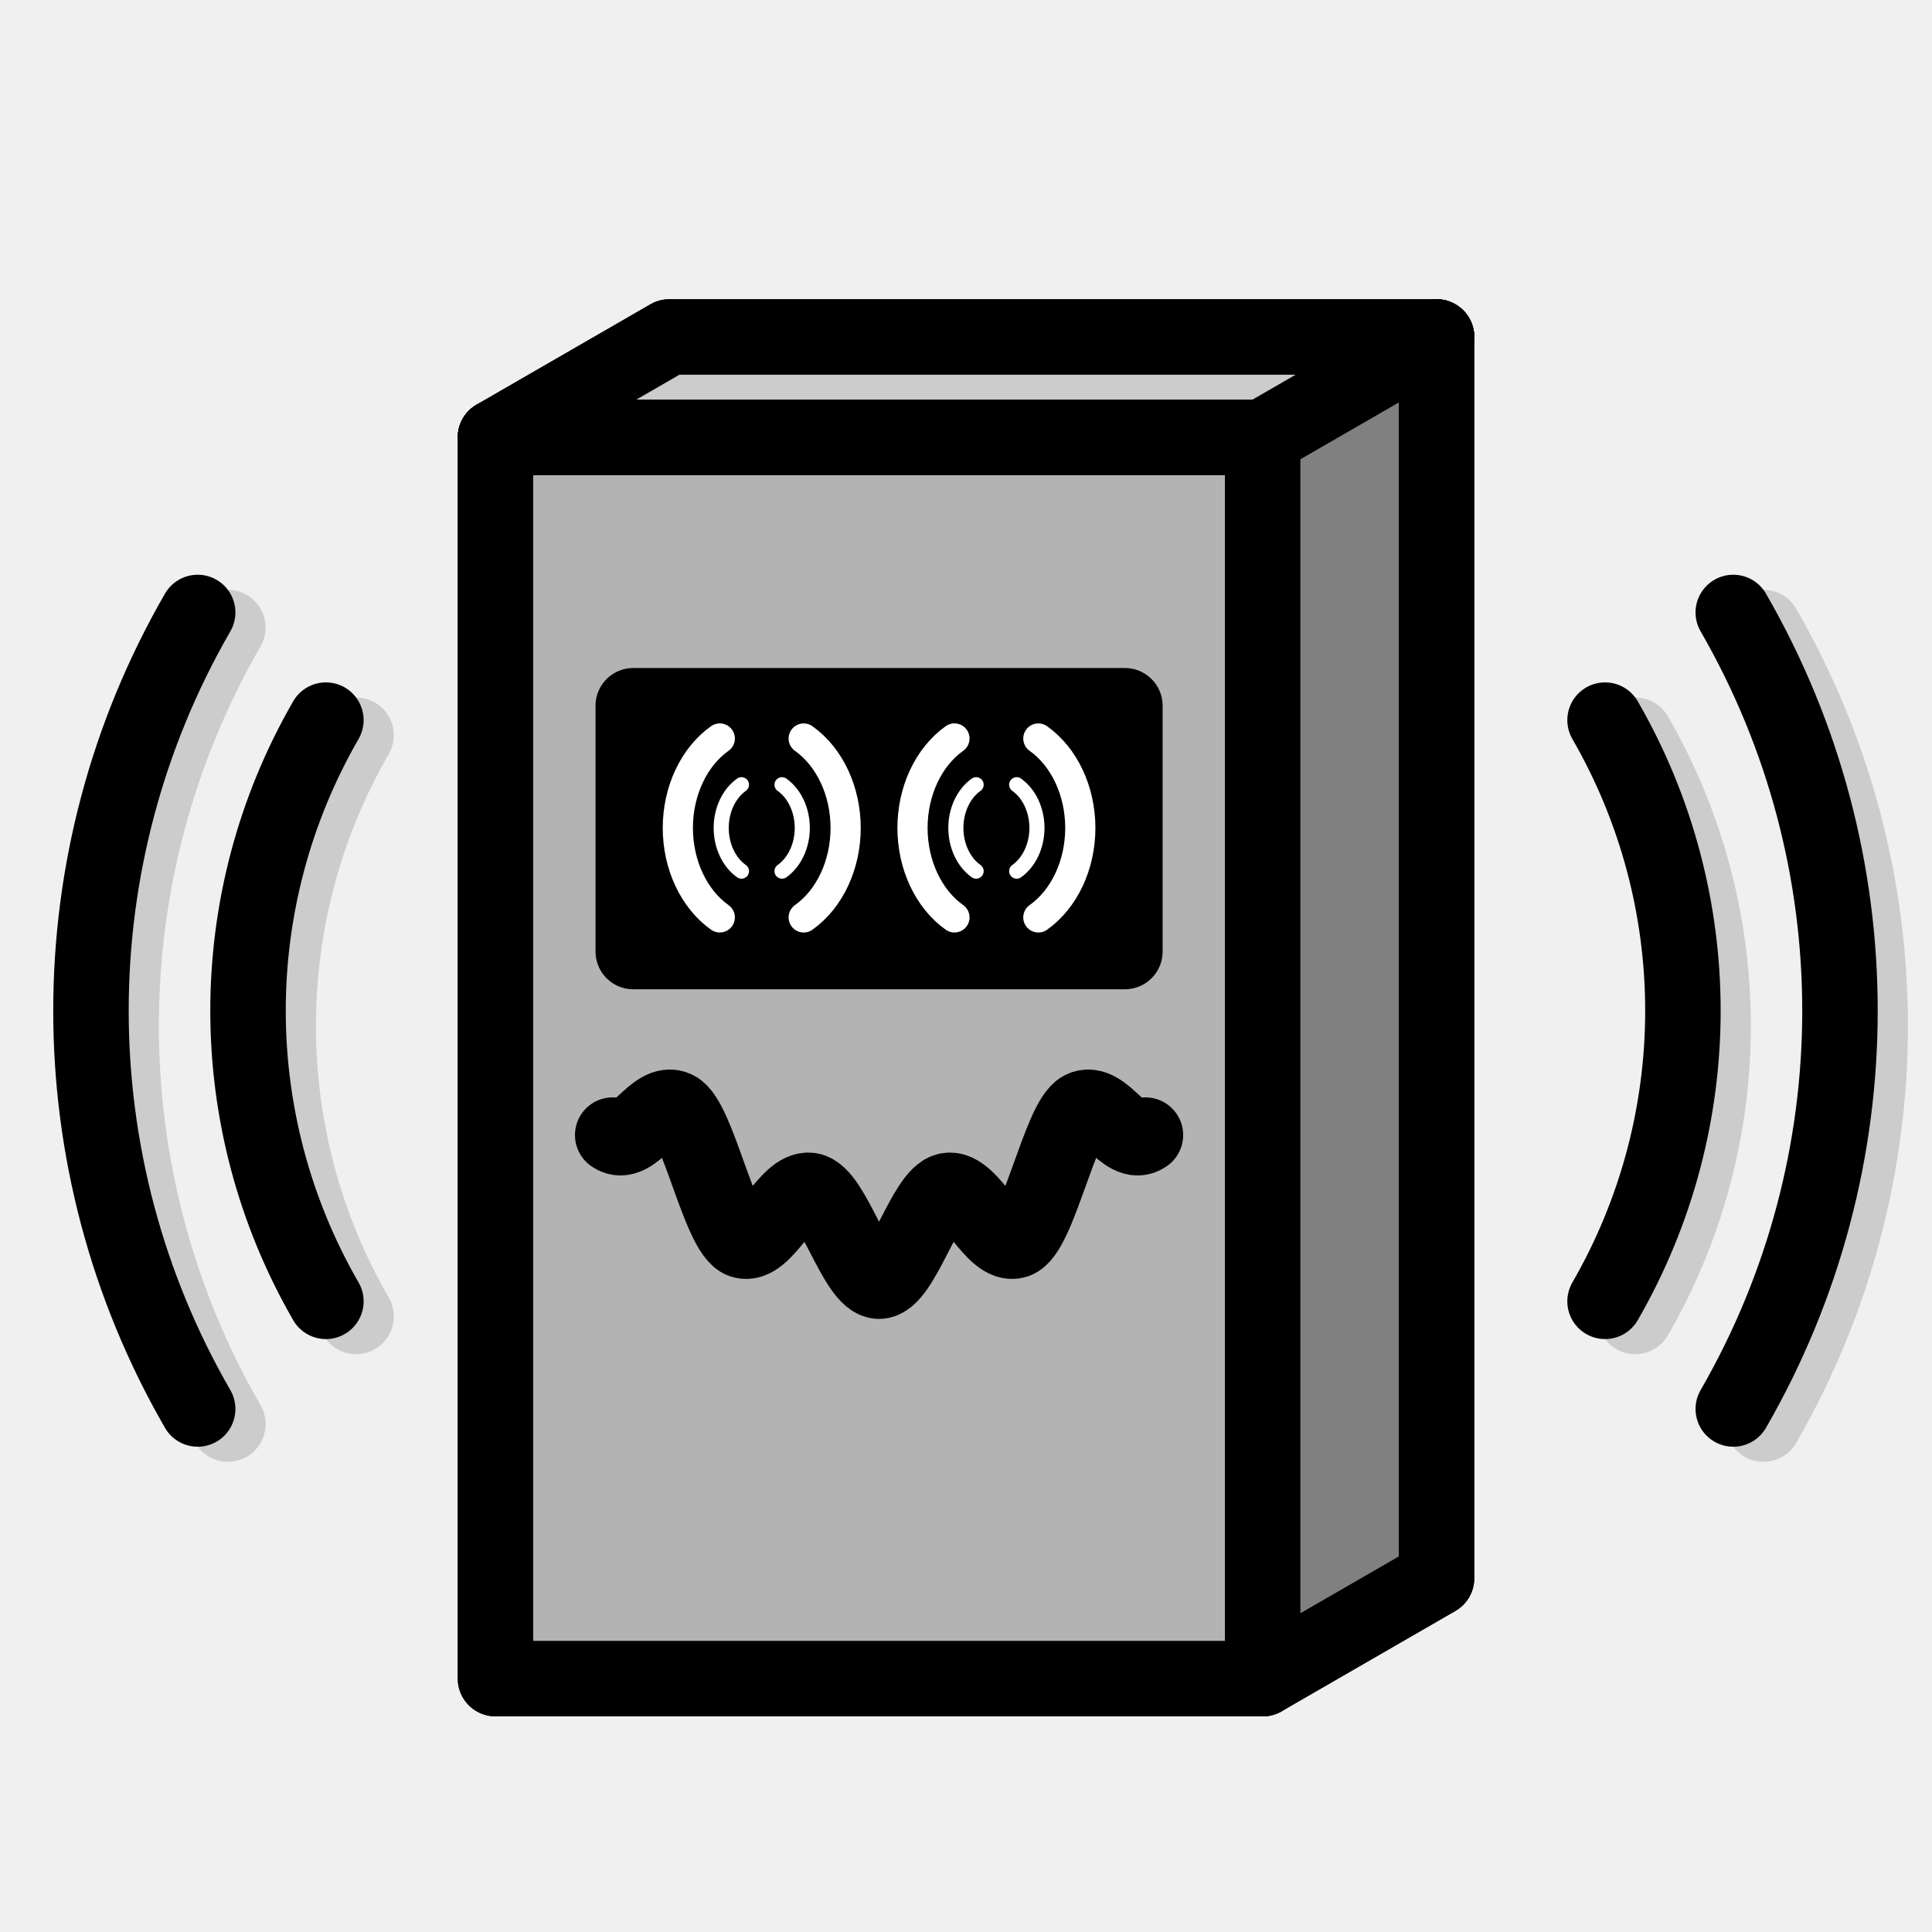
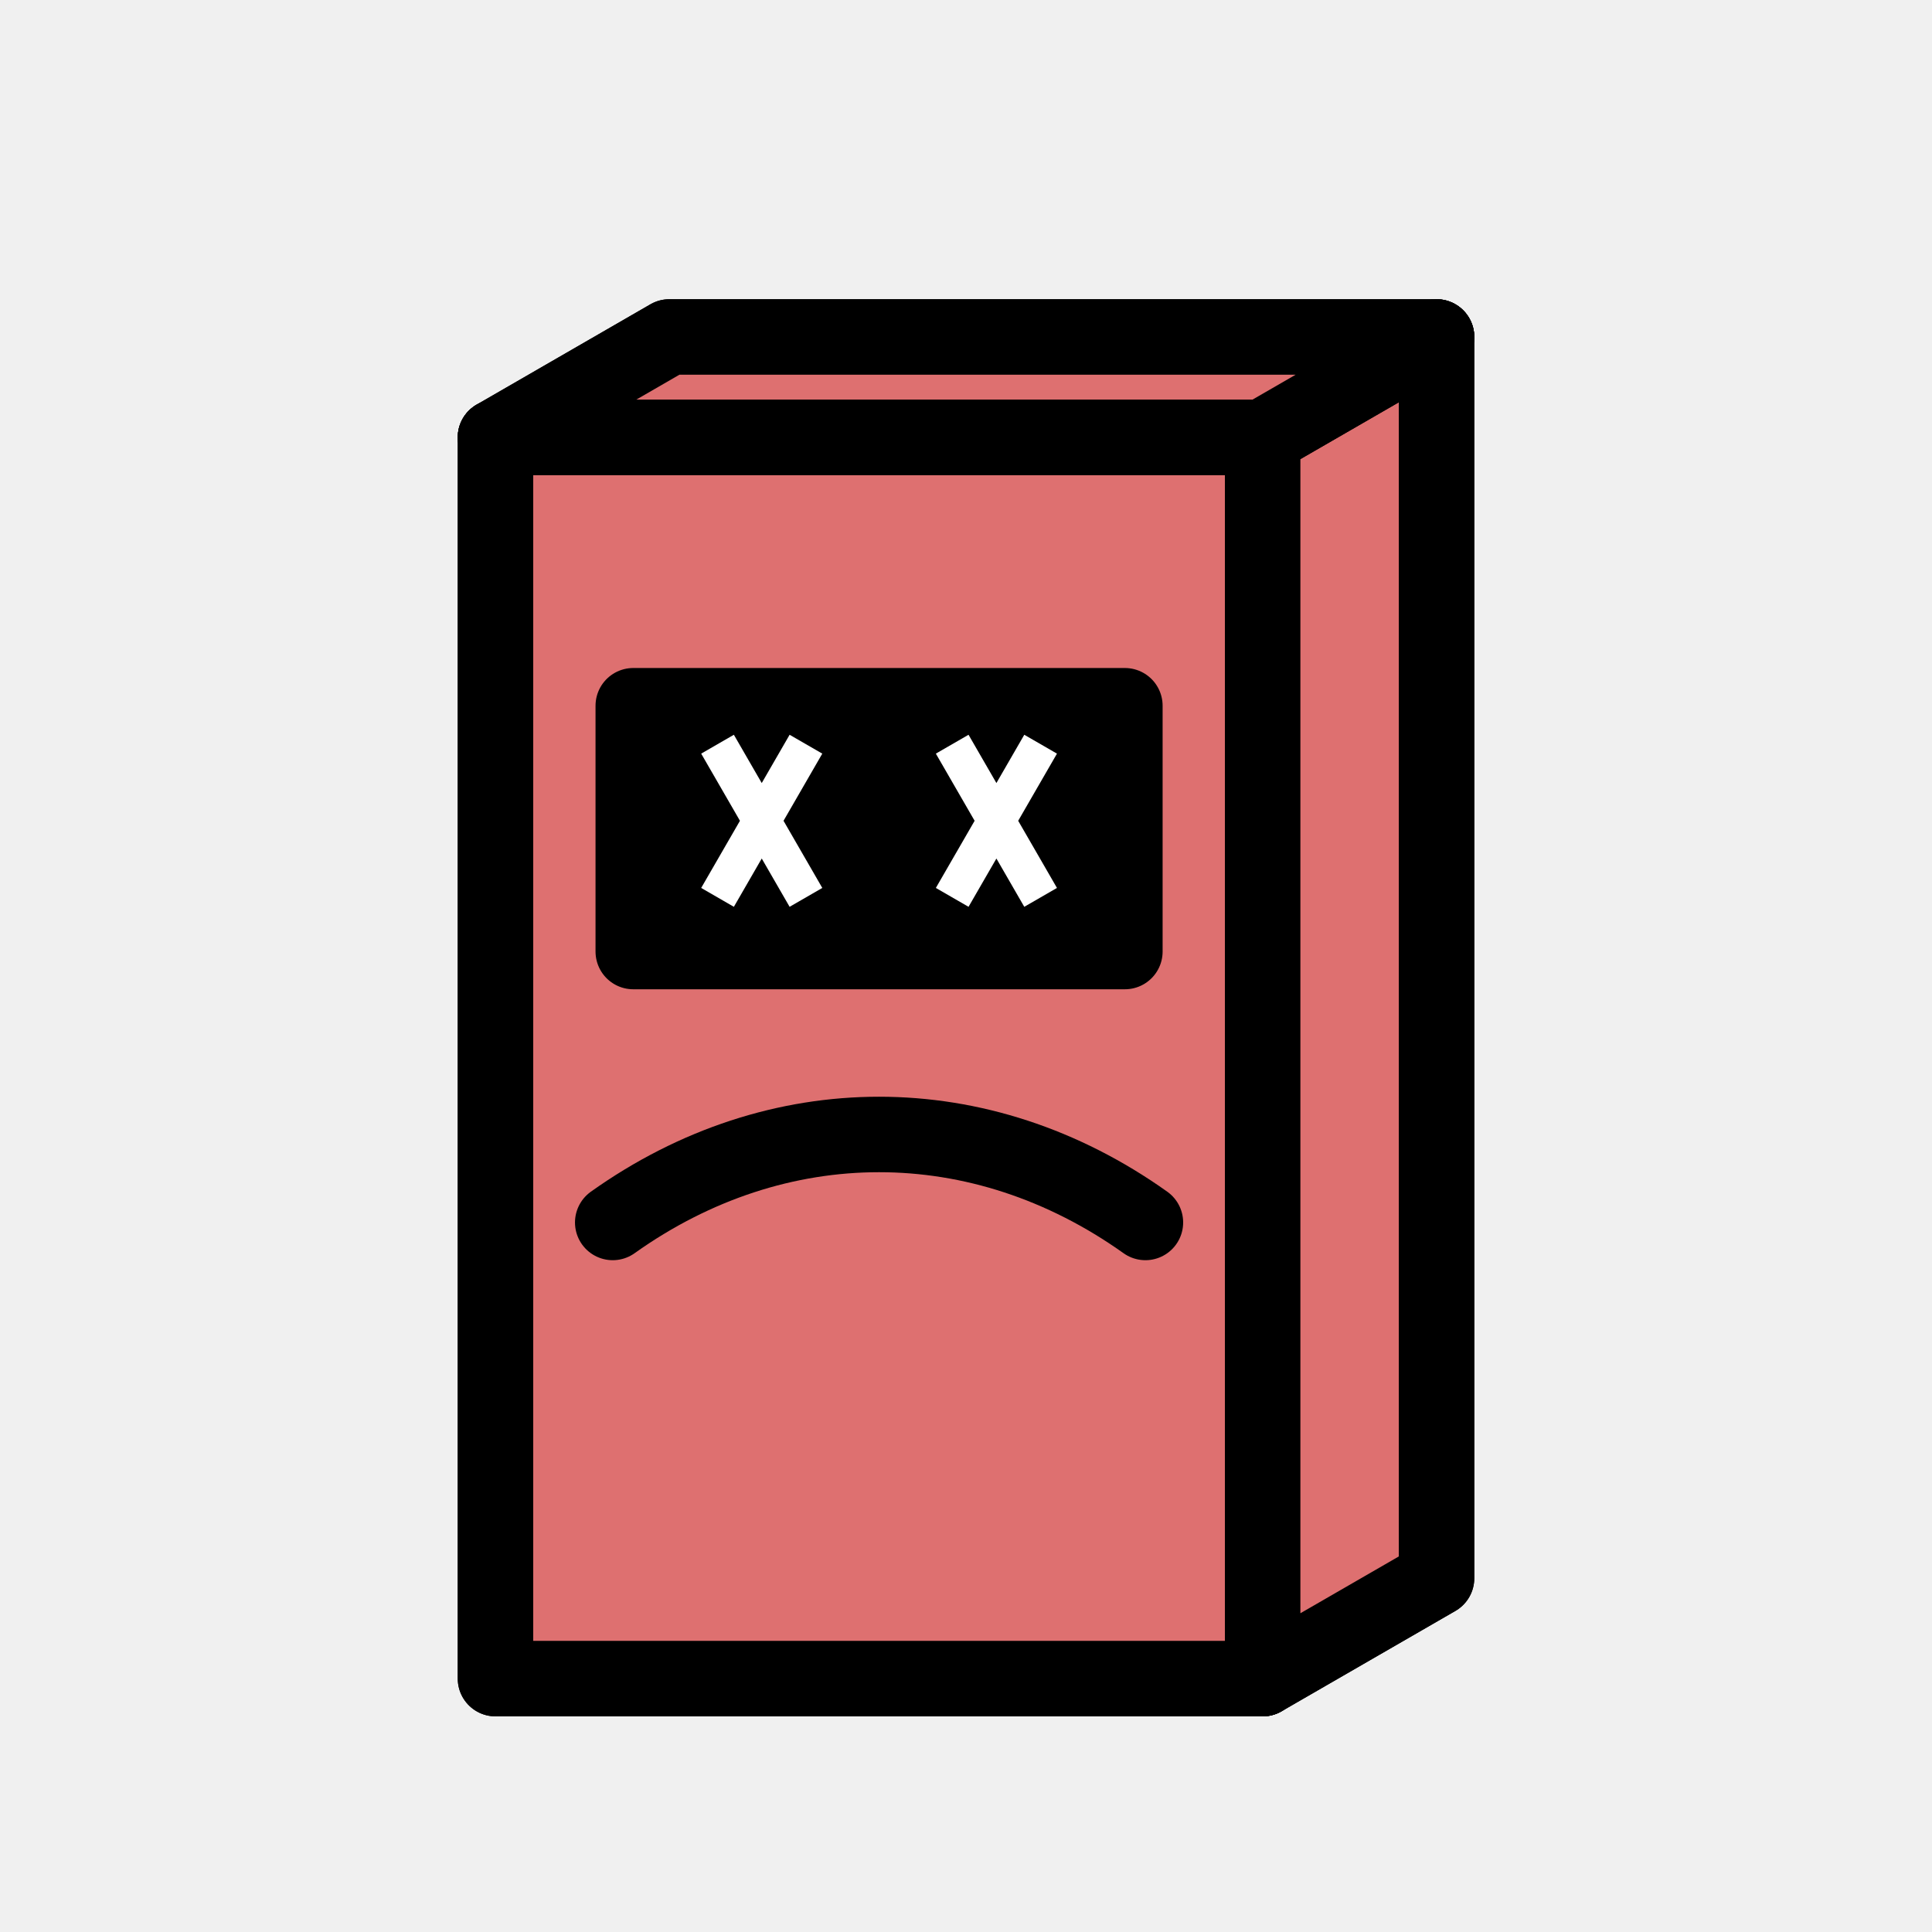
<svg xmlns="http://www.w3.org/2000/svg" id="svg8" version="1.1" viewBox="0 0 67.732 67.732" height="256" width="256">
  <defs id="defs2" />
  <g id="layer1" style="display:inline">
    <rect style="fill:#b3b3b3;stroke:#000000;stroke-width:2.646;stroke-linecap:round;stroke-linejoin:round;stroke-miterlimit:4;stroke-dasharray:none;paint-order:fill markers stroke" id="rect7" width="26.895" height="43.517" x="17.371" y="15.332" />
    <rect style="fill:#000000;stroke:#000000;stroke-width:2.646;stroke-linecap:round;stroke-linejoin:round;stroke-miterlimit:4;stroke-dasharray:none;paint-order:fill markers stroke" id="rect832" width="17.235" height="8.617" x="22.201" y="24.742" />
    <g id="g856" transform="translate(-52.52515,-111.4171)">
      <g id="g842">
        <ellipse style="fill:#ffffff;stroke:none;stroke-width:1.323;stroke-linecap:round;stroke-linejoin:round;stroke-miterlimit:4;stroke-dasharray:none;paint-order:fill markers stroke" id="path834" cx="79.23" cy="140.443" rx="2.942" ry="3.621" />
        <ellipse style="fill:#000000;stroke:none;stroke-width:1.323;stroke-linecap:round;stroke-linejoin:round;stroke-miterlimit:4;stroke-dasharray:none;paint-order:fill markers stroke" id="ellipse838" cx="79.23" cy="140.443" rx="0.983" ry="1.21" />
      </g>
      <g id="g848" transform="translate(8.226966)">
        <ellipse style="fill:#ffffff;stroke:none;stroke-width:1.323;stroke-linecap:round;stroke-linejoin:round;stroke-miterlimit:4;stroke-dasharray:none;paint-order:fill markers stroke" id="ellipse844" cx="79.23" cy="140.443" rx="2.942" ry="3.621" />
        <ellipse style="fill:#000000;stroke:none;stroke-width:1.323;stroke-linecap:round;stroke-linejoin:round;stroke-miterlimit:4;stroke-dasharray:none;paint-order:fill markers stroke" id="ellipse846" cx="79.23" cy="140.443" rx="0.983" ry="1.21" />
      </g>
    </g>
    <path style="fill:none;stroke:#000000;stroke-width:2.646;stroke-linecap:round;stroke-linejoin:round;stroke-miterlimit:4;stroke-dasharray:none;paint-order:fill markers stroke" id="path858" d="m 40.156,39.794 a 18.675,23.026 0 0 1 -18.675,-1e-6" />
-     <path style="fill:#808080;stroke:#000000;stroke-width:2.646;stroke-linecap:round;stroke-linejoin:round;stroke-miterlimit:4;stroke-dasharray:none;stroke-opacity:1" d="m 44.266,15.332 6.096,-3.519 v 43.517 l -6.096,3.519 z" id="path874" />
-     <path style="fill:#cccccc;stroke:#000000;stroke-width:2.646;stroke-linecap:round;stroke-linejoin:round;stroke-miterlimit:4;stroke-dasharray:none;stroke-opacity:1" d="m 17.371,15.332 h 26.895 l 6.096,-3.519 H 23.466 Z" id="path876" />
+     <path style="display:inline;fill:#808080;stroke:#000000;stroke-width:2.646;stroke-linecap:round;stroke-linejoin:round;stroke-miterlimit:4;stroke-dasharray:none;stroke-opacity:1" d="m 44.266,15.332 6.096,-3.519 v 43.517 l -6.096,3.519 z" id="path874" />
+     <path style="display:inline;fill:#cccccc;stroke:#000000;stroke-width:2.646;stroke-linecap:round;stroke-linejoin:round;stroke-miterlimit:4;stroke-dasharray:none;stroke-opacity:1" d="m 17.371,15.332 h 26.895 l 6.096,-3.519 H 23.466 Z" id="path876" />
  </g>
-   <g id="layer2" style="display:inline">
+   <g id="layer2" style="display:none">
    <path style="fill:none;stroke:#cccccc;stroke-width:2.646;stroke-linecap:round;stroke-linejoin:round;stroke-miterlimit:4;stroke-dasharray:none;paint-order:fill markers stroke" id="path1039" d="m 57.329,25.776 a 20.376,20.376 0 0 1 0,20.376" />
    <path style="fill:none;stroke:#cccccc;stroke-width:2.646;stroke-linecap:round;stroke-linejoin:round;stroke-miterlimit:4;stroke-dasharray:none;paint-order:fill markers stroke" id="path1041" d="m 61.824,22.001 a 27.924,27.924 0 0 1 0,27.924" />
    <path style="fill:none;stroke:#cccccc;stroke-width:2.646;stroke-linecap:round;stroke-linejoin:round;stroke-miterlimit:4;stroke-dasharray:none;paint-order:fill markers stroke" id="path1043" d="m -12.483,25.776 a 20.376,20.376 0 0 1 0,20.376" transform="scale(-1,1)" />
    <path style="fill:none;stroke:#cccccc;stroke-width:2.646;stroke-linecap:round;stroke-linejoin:round;stroke-miterlimit:4;stroke-dasharray:none;paint-order:fill markers stroke" id="path1045" d="m -7.988,22.001 a 27.924,27.924 0 0 1 4e-7,27.924" transform="scale(-1,1)" />
    <path style="fill:none;stroke:#000000;stroke-width:2.646;stroke-linecap:round;stroke-linejoin:round;stroke-miterlimit:4;stroke-dasharray:none;paint-order:fill markers stroke" id="path933" d="m 56.27,25.246 a 20.376,20.376 0 0 1 1e-6,20.376" />
    <path style="fill:none;stroke:#000000;stroke-width:2.646;stroke-linecap:round;stroke-linejoin:round;stroke-miterlimit:4;stroke-dasharray:none;paint-order:fill markers stroke" id="path935" d="m 60.765,21.472 a 27.924,27.924 0 0 1 0,27.924" />
    <path style="fill:none;stroke:#000000;stroke-width:2.646;stroke-linecap:round;stroke-linejoin:round;stroke-miterlimit:4;stroke-dasharray:none;paint-order:fill markers stroke" id="path941" d="m -11.425,25.246 a 20.376,20.376 0 0 1 0,20.376" transform="scale(-1,1)" />
    <path style="fill:none;stroke:#000000;stroke-width:2.646;stroke-linecap:round;stroke-linejoin:round;stroke-miterlimit:4;stroke-dasharray:none;paint-order:fill markers stroke" id="path943" d="m -6.93,21.472 a 27.924,27.924 0 0 1 4e-7,27.924" transform="scale(-1,1)" />
    <rect style="fill:#b3b3b3;stroke:#000000;stroke-width:2.646;stroke-linecap:round;stroke-linejoin:round;stroke-miterlimit:4;stroke-dasharray:none;paint-order:fill markers stroke" id="rect896" width="26.895" height="43.517" x="17.371" y="15.332" />
    <rect style="fill:#000000;stroke:#000000;stroke-width:2.646;stroke-linecap:round;stroke-linejoin:round;stroke-miterlimit:4;stroke-dasharray:none;paint-order:fill markers stroke" id="rect898" width="17.235" height="8.617" x="22.201" y="24.742" />
    <path id="path914" style="fill:none;stroke:#000000;stroke-width:2.646;stroke-linecap:round;stroke-linejoin:round;stroke-miterlimit:4;stroke-dasharray:none;paint-order:fill markers stroke" d="m 40.156,39.794 c -0.722,0.514 -1.466,-1.306 -2.224,-0.921 -0.759,0.386 -1.534,4.363 -2.319,4.62 -0.785,0.257 -1.581,-1.886 -2.382,-1.758 -0.801,0.129 -1.607,3.181 -2.413,3.181 -0.806,0 -1.612,-3.053 -2.413,-3.181 -0.801,-0.129 -1.596,2.015 -2.382,1.758 -0.785,-0.257 -1.56,-4.235 -2.319,-4.62 -0.759,-0.386 -1.502,1.435 -2.224,0.921" />
    <path style="fill:#808080;stroke:#000000;stroke-width:2.646;stroke-linecap:round;stroke-linejoin:round;stroke-miterlimit:4;stroke-dasharray:none;stroke-opacity:1" d="m 44.266,15.332 6.096,-3.519 v 43.517 l -6.096,3.519 z" id="path916" />
    <path style="fill:#cccccc;stroke:#000000;stroke-width:2.646;stroke-linecap:round;stroke-linejoin:round;stroke-miterlimit:4;stroke-dasharray:none;stroke-opacity:1" d="m 17.371,15.332 h 26.895 l 6.096,-3.519 h -26.895 z" id="path918" />
    <g id="g967" transform="translate(-130.0715,-111.4171)">
      <path style="fill:none;stroke:#ffffff;stroke-width:0.529;stroke-linecap:round;stroke-linejoin:round;stroke-miterlimit:4;stroke-dasharray:none;paint-order:fill markers stroke" id="ellipse900" d="m 157.487,138.928 a 1.421,1.749 0 0 1 0.711,1.515 1.421,1.749 0 0 1 -0.711,1.515" />
      <path style="fill:none;stroke:#ffffff;stroke-width:1.058;stroke-linecap:round;stroke-linejoin:round;stroke-miterlimit:4;stroke-dasharray:none;paint-order:fill markers stroke" id="ellipse953" d="m 158.247,137.308 a 2.942,3.621 0 0 1 1.471,3.136 2.942,3.621 0 0 1 -1.471,3.136" />
      <path style="fill:none;stroke:#ffffff;stroke-width:0.529;stroke-linecap:round;stroke-linejoin:round;stroke-miterlimit:4;stroke-dasharray:none;paint-order:fill markers stroke" id="ellipse959" d="m 156.066,141.958 a 1.421,1.749 0 0 1 -0.711,-1.515 1.421,1.749 0 0 1 0.711,-1.515" />
      <path style="fill:none;stroke:#ffffff;stroke-width:1.058;stroke-linecap:round;stroke-linejoin:round;stroke-miterlimit:4;stroke-dasharray:none;paint-order:fill markers stroke" id="ellipse961" d="m 155.306,143.579 a 2.942,3.621 0 0 1 -1.471,-3.136 2.942,3.621 0 0 1 1.471,-3.136" />
    </g>
    <g id="g977" transform="translate(-121.8445,-111.4171)">
      <path style="fill:none;stroke:#ffffff;stroke-width:0.529;stroke-linecap:round;stroke-linejoin:round;stroke-miterlimit:4;stroke-dasharray:none;paint-order:fill markers stroke" id="path969" d="m 157.487,138.928 a 1.421,1.749 0 0 1 0.711,1.515 1.421,1.749 0 0 1 -0.711,1.515" />
      <path style="fill:none;stroke:#ffffff;stroke-width:1.058;stroke-linecap:round;stroke-linejoin:round;stroke-miterlimit:4;stroke-dasharray:none;paint-order:fill markers stroke" id="path971" d="m 158.247,137.308 a 2.942,3.621 0 0 1 1.471,3.136 2.942,3.621 0 0 1 -1.471,3.136" />
      <path style="fill:none;stroke:#ffffff;stroke-width:0.529;stroke-linecap:round;stroke-linejoin:round;stroke-miterlimit:4;stroke-dasharray:none;paint-order:fill markers stroke" id="path973" d="m 156.066,141.958 a 1.421,1.749 0 0 1 -0.711,-1.515 1.421,1.749 0 0 1 0.711,-1.515" />
      <path style="fill:none;stroke:#ffffff;stroke-width:1.058;stroke-linecap:round;stroke-linejoin:round;stroke-miterlimit:4;stroke-dasharray:none;paint-order:fill markers stroke" id="path975" d="m 155.306,143.579 a 2.942,3.621 0 0 1 -1.471,-3.136 2.942,3.621 0 0 1 1.471,-3.136" />
    </g>
  </g>
+   <g id="layer3" style="display:inline">
+     <rect style="display:inline;fill:#de7070;stroke:#000000;stroke-width:2.646;stroke-linecap:round;stroke-linejoin:round;stroke-miterlimit:4;stroke-dasharray:none;paint-order:fill markers stroke;fill-opacity:1" id="rect1532" width="26.895" height="43.517" x="17.371" y="15.332" />
+     <rect style="display:inline;fill:#000000;stroke:#000000;stroke-width:2.646;stroke-linecap:round;stroke-linejoin:round;stroke-miterlimit:4;stroke-dasharray:none;paint-order:fill markers stroke" id="rect832-3" width="17.235" height="8.617" x="22.201" y="24.742" />
+     <path id="path1521" style="fill:none;stroke:#ffffff;stroke-width:1.323;stroke-linecap:butt;stroke-linejoin:miter;stroke-miterlimit:4;stroke-dasharray:none;stroke-opacity:1" d="m 28.255,26.09 -3.1,5.37 m 0,-5.37 3.1,5.37" />
+     <path id="path1530" style="fill:none;stroke:#ffffff;stroke-width:1.323;stroke-linecap:butt;stroke-linejoin:miter;stroke-miterlimit:4;stroke-dasharray:none;stroke-opacity:1" d="m 36.482,26.09 -3.1,5.37 m 0,-5.37 3.1,5.37" />
+     <path style="display:inline;fill:none;stroke:#000000;stroke-width:2.646;stroke-linecap:round;stroke-linejoin:round;stroke-miterlimit:4;stroke-dasharray:none;paint-order:fill markers stroke" id="path1536" d="m 40.156,-42.857 a 18.675,23.026 0 0 1 -18.675,0" transform="scale(1,-1)" />
+     <path style="display:inline;fill:#de7070;stroke:#000000;stroke-width:2.646;stroke-linecap:round;stroke-linejoin:round;stroke-miterlimit:4;stroke-dasharray:none;stroke-opacity:1;fill-opacity:1" d="m 44.266,15.332 6.096,-3.519 v 43.517 l -6.096,3.519 z" id="path1544" />
+     <path style="display:inline;fill:#de7070;stroke:#000000;stroke-width:2.646;stroke-linecap:round;stroke-linejoin:round;stroke-miterlimit:4;stroke-dasharray:none;stroke-opacity:1;fill-opacity:1" d="m 17.371,15.332 h 26.895 l 6.096,-3.519 H 23.466 Z" id="path1546" />
+   </g>
</svg>
